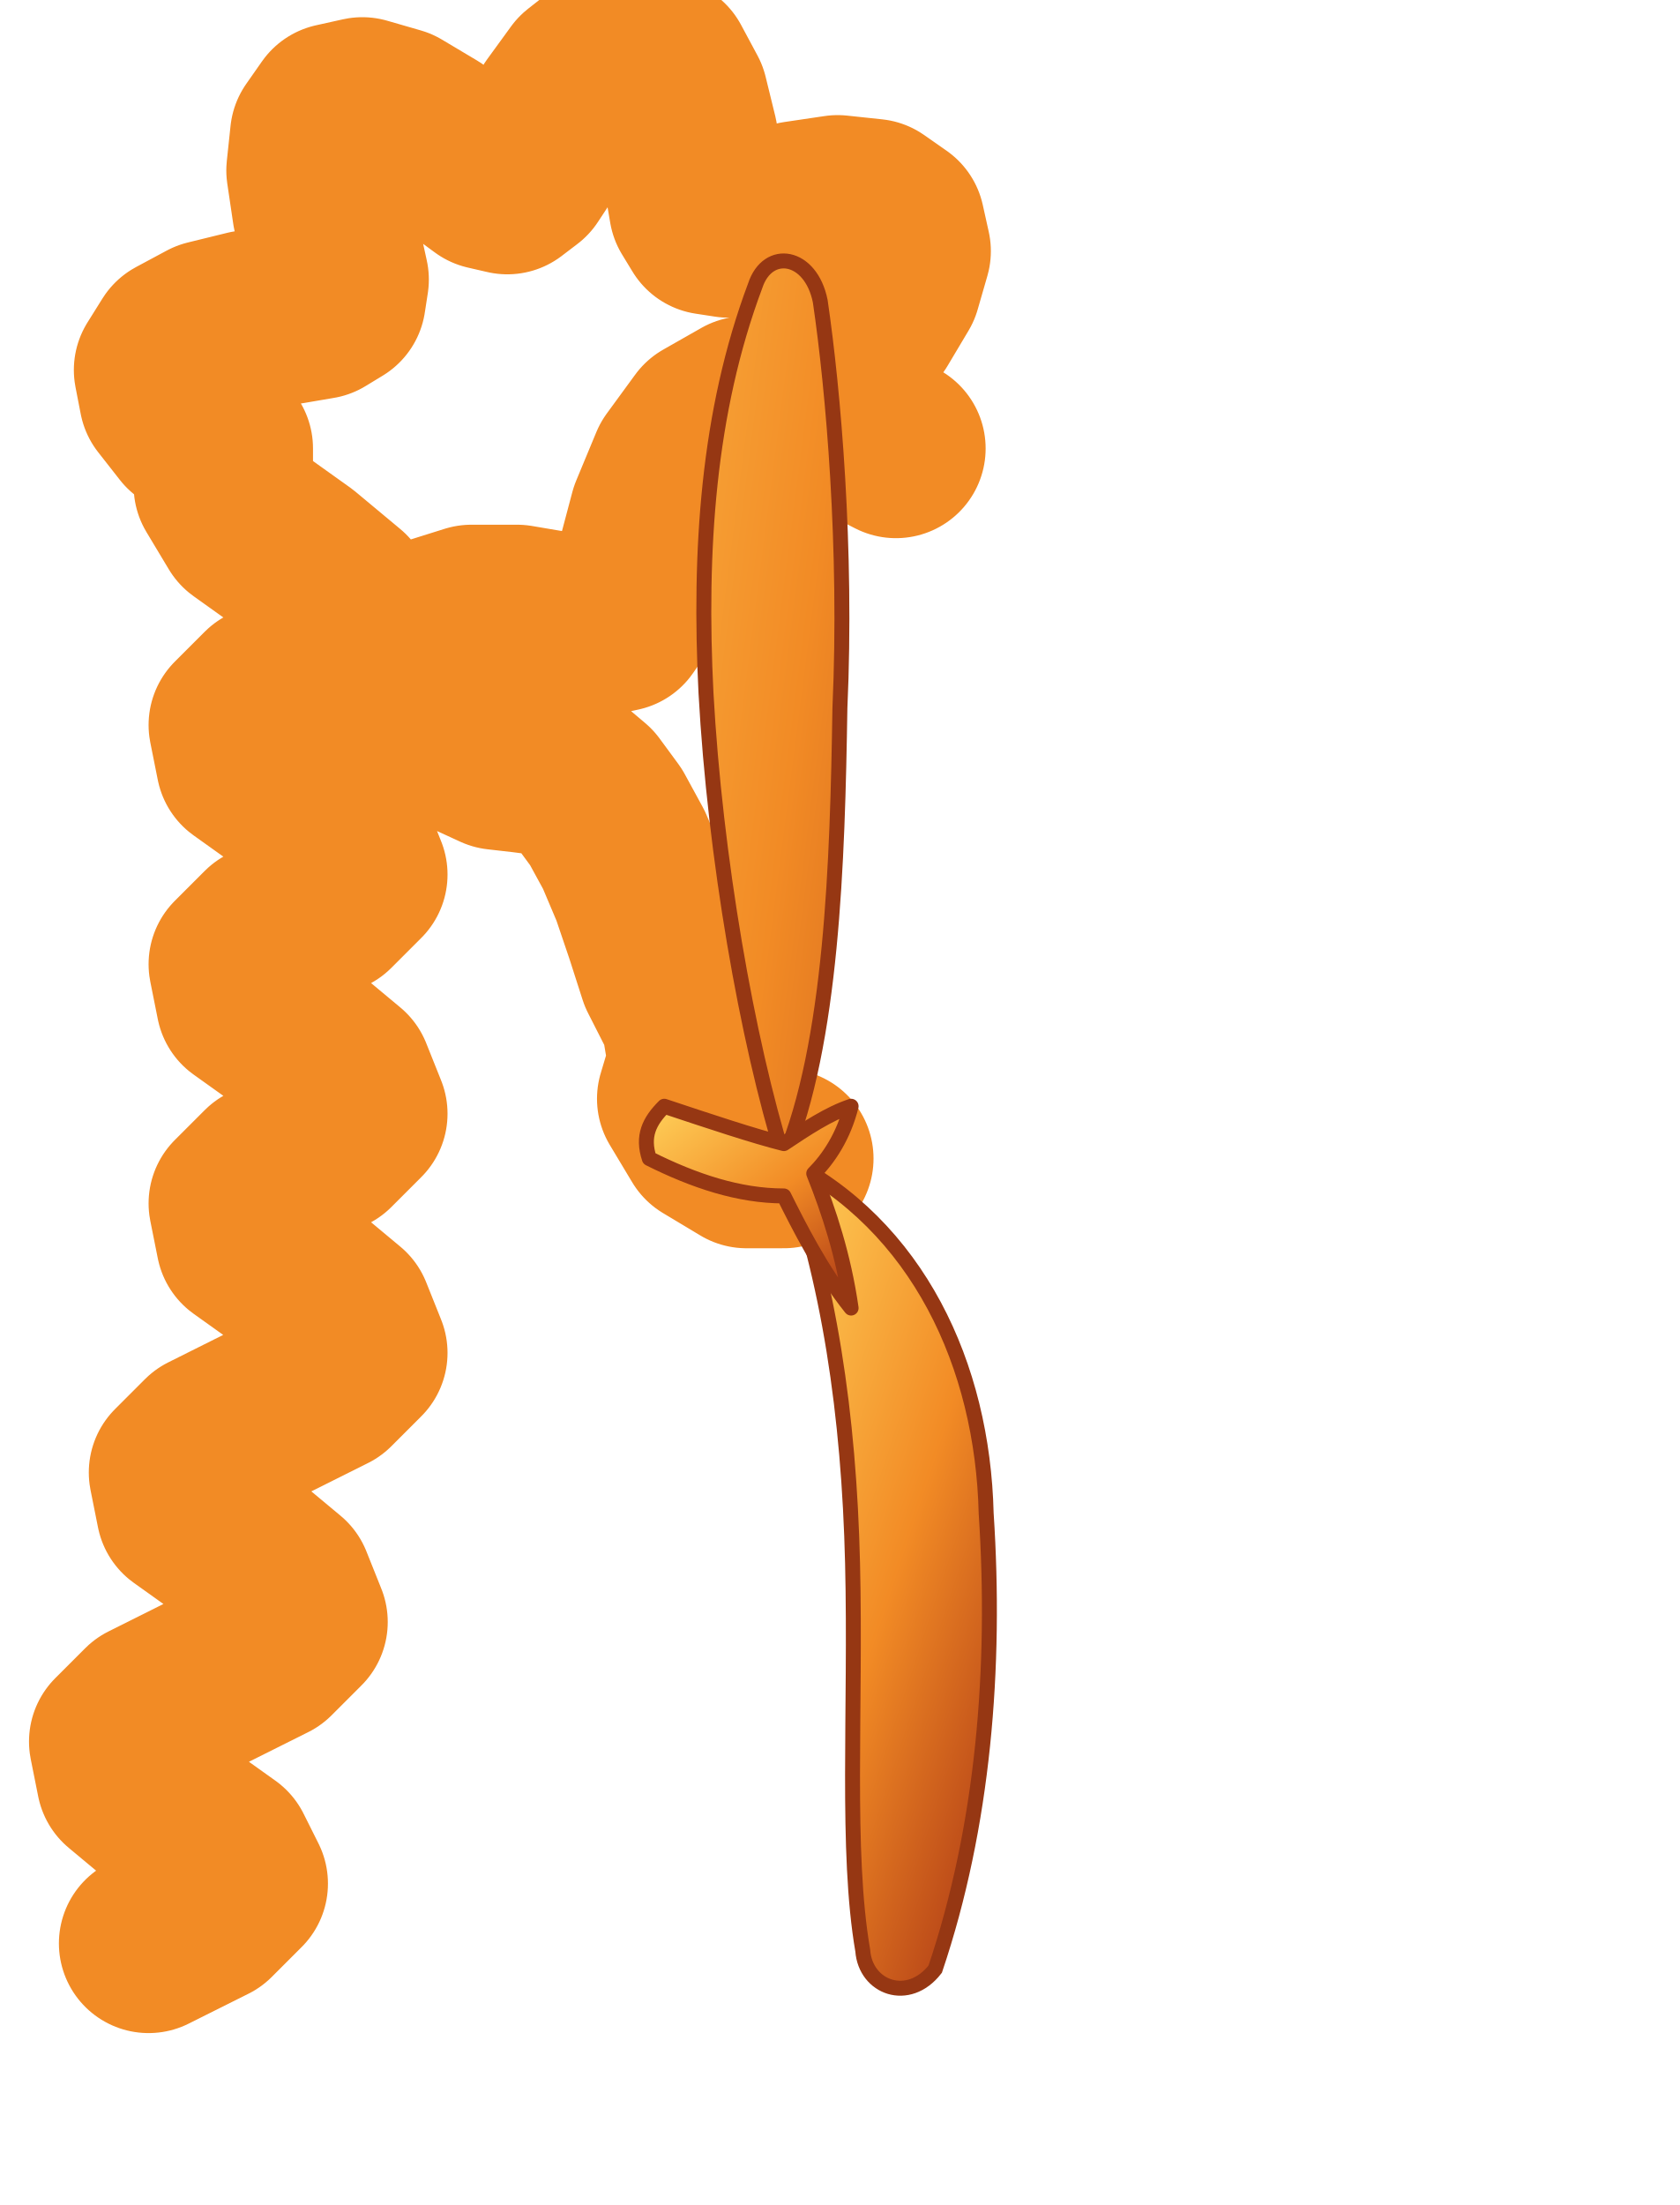
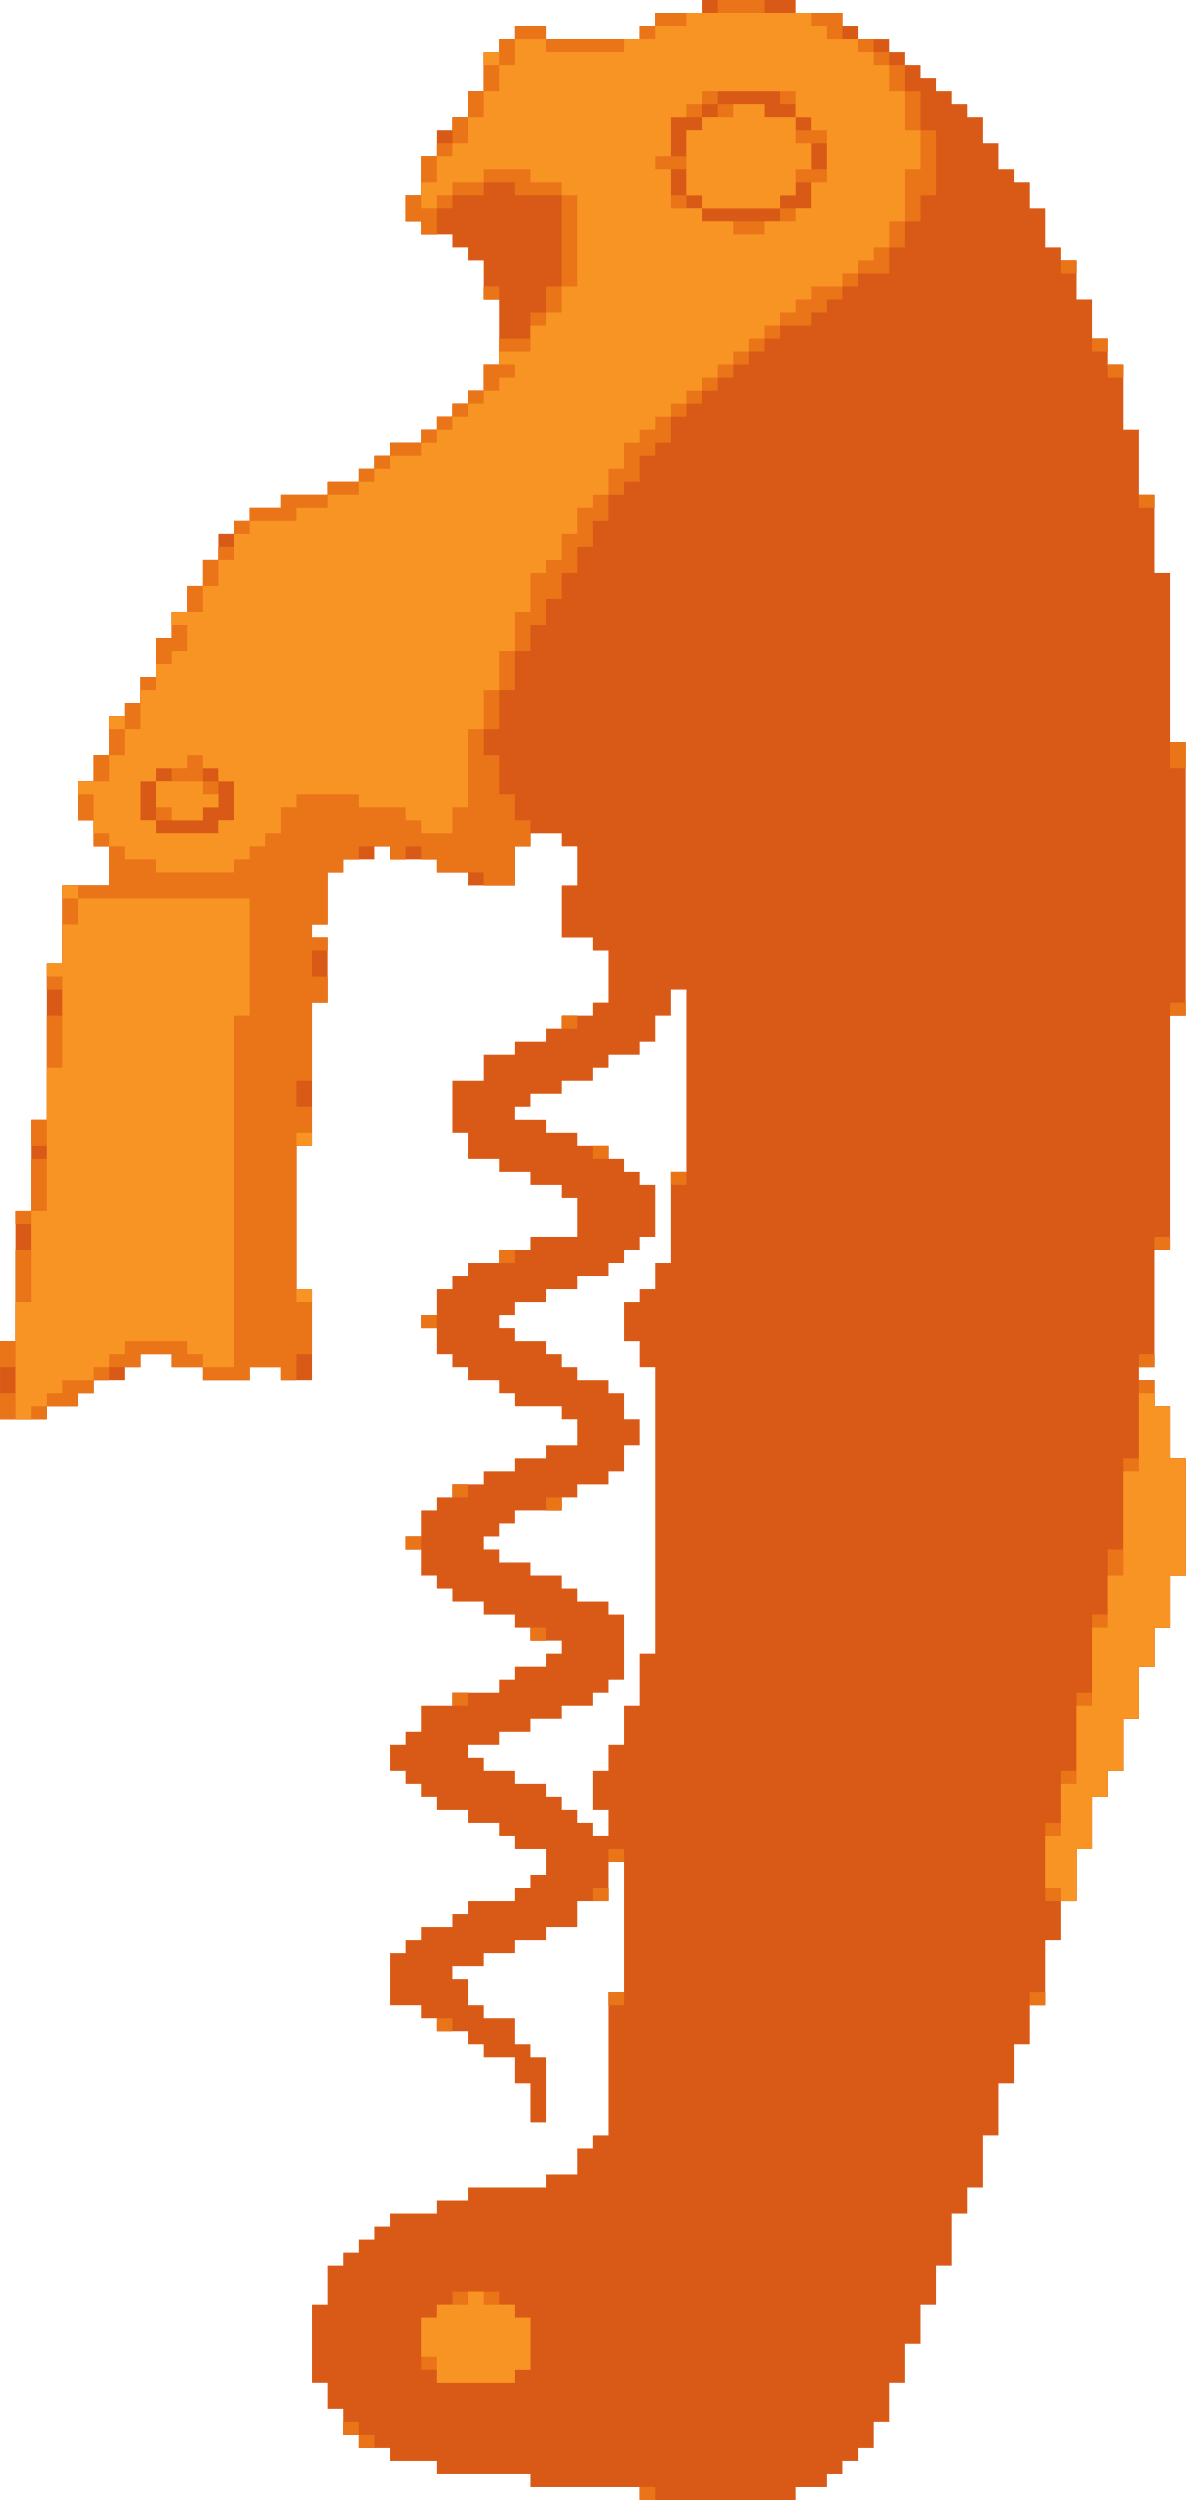
- <svg xmlns="http://www.w3.org/2000/svg" width="16mm" height="21mm" viewBox="0 -5 215 295">
-   <defs>
-     <linearGradient id="wire" x1="0" y1="0" x2="1" y2="1">
-       <stop offset="0" stop-color="#ffb13b" />
-       <stop offset=".48" stop-color="#f39a2e" />
-       <stop offset="1" stop-color="#d65f1b" />
-     </linearGradient>
-     <linearGradient id="grip" x1="0" y1="0" x2=".75" y2="1">
-       <stop offset="0" stop-color="#ffd15a" />
-       <stop offset=".58" stop-color="#f28b25" />
-       <stop offset="1" stop-color="#b94718" />
-     </linearGradient>
-   </defs>
-   <polyline fill="none" stroke="#f28b25" stroke-width="24" stroke-linecap="round" stroke-linejoin="round" points="15.0,255.0 23.0,251.0 27.0,247.0 25.0,243.0 18.0,238.0 12.0,233.0 11.0,228.0 15.0,224.0 23.0,220.0 31.0,216.0 35.0,212.0 33.0,207.0 27.0,202.0 20.0,197.0 19.0,192.0 23.0,188.0 31.0,184.0 39.0,180.0 43.0,176.0 41.0,171.0 35.0,166.0 28.0,161.0 27.0,156.0 31.0,152.0 39.0,148.0 43.0,144.0 41.0,139.0 35.0,134.0 28.0,129.0 27.0,124.0 31.0,120.0 39.0,116.0 43.0,112.0 41.0,107.0 35.0,102.0 28.0,97.0 27.0,92.0 31.0,88.0 39.0,84.0 43.0,80.0 41.0,75.0 35.0,70.0 28.0,65.0 25.0,60.0 25.0,55.0 20.6,51.8 17.7,48.1 17.0,44.5 19.0,41.3 23.1,39.1 28.4,37.8 33.7,37.1 37.8,36.4 40.1,35.0 40.5,32.4 39.6,28.3 38.2,23.2 37.4,17.8 37.9,13.1 40.0,10.1 43.6,9.3 48.1,10.6 52.8,13.4 57.0,16.6 60.4,19.1 63.0,19.7 65.1,18.1 67.4,14.6 70.0,10.0 73.2,5.6 76.9,2.7 80.5,2.0 83.7,4.0 85.9,8.1 87.2,13.4 87.9,18.7 88.6,22.8 90.0,25.1 92.6,25.5 96.7,24.6 101.8,23.2 107.2,22.4 111.9,22.9 114.9,25.0 115.7,28.6 114.4,33.1 111.6,37.8 108.4,42.0 105.9,45.4 105.3,48.0 106.9,50.1 110.4,52.4 115.0,55.0 107.8,51.3 101.0,49.1 94.9,49.3 89.8,52.2 86.0,57.4 83.3,63.9 81.6,70.3 80.0,75.3 78.0,78.2 74.8,78.9 70.2,78.2 64.3,77.2 58.2,77.2 53.1,78.8 50.2,82.2 50.3,86.7 53.2,91.2 58.0,95.0 61.7,96.7 65.2,97.1 68.3,97.5 71.1,98.7 73.7,100.9 76.2,104.3 78.6,108.7 80.8,113.9 82.7,119.5 84.5,125.1 87.5,131.0 88.5,137.0 87.0,142.0 90.0,147.0 95.0,150.0 100.0,150.0" />
-   <path transform="rotate(-50 100 150)" fill="url(#grip)" stroke="#963713" stroke-width="2" d="M100 150 C116 145 135 130 151 117 C168 104 183 89 191 80 C195 75 192 70 187 72 C170 78 155 89 141 102 C125 117 109 136 100 150 Z" />
-   <path fill="url(#grip)" stroke="#963713" stroke-width="2" d="M100.114 150 C106.059 166.109 108.721 184.397 109.194 204.138 C109.667 223.88 108.263 242.638 110.559 255.97 C110.925 260.927 116.659 263.062 120.255 258.447 C126.715 239.303 128.431 218.109 127.072 197.47 C126.599 177.729 117.995 158.928 100.114 150 Z" />
-   <path fill="url(#grip)" stroke="#963713" stroke-width="2" stroke-linejoin="round" d="M84 143 C90 145 96 147 100 148 C103 146 106 144 109 143 C108 147 106 150 104 152 C106 157 108 163 109 170 C105 165 102 159 100 155 C94 155 88 153 82 150 C81 147 82 145 84 143 Z" />
+ <svg xmlns="http://www.w3.org/2000/svg" width="9.96mm" height="21mm" viewBox="0 -5 129 272">
+   <g transform="translate(0 -5) scale(1.697368 1.416667)">
+     <g transform="translate(76 192) rotate(180)">
+       <path fill="#d95a16" d="M25 0H35V1H25Z M23 1H42V2H23Z M22 2H48V3H22Z M21 3H51V4H21Z M20 4H53V5H20Z M20 5H54V6H20Z M19 6H54V7H19Z M19 7H55V9H19Z M18 9H56V12H18Z M17 12H56V15H17Z M16 15H55V18H16Z M15 18H54V19H15Z M15 19H53V20H15Z M15 20H52V21H15Z M15 21H51V22H15Z M14 22H48V23H14Z M14 23H46V24H14Z M13 24H41V25H13Z M13 25H39V27H13Z M13 27H38V28H13Z M12 28H37V32H12Z M41 29H42V32H41Z M41 32H43V34H41Z M11 32H37V35H11Z M42 34H45V35H42Z M43 35H46V36H43Z M43 36H48V37H43Z M10 35H37V38H10Z M45 37H49V38H45Z M9 38H37V39H9Z M46 38H51V40H46Z M47 40H51V41H47Z M45 41H51V42H45Z M9 39H36V43H9Z M43 42H50V43H43Z M41 43H49V44H41Z M39 44H47V45H39Z M8 43H36V46H8Z M39 45H46V46H39Z M37 46H43V47H37Z M37 47H42V48H37Z M7 46H36V49H7Z M37 48H41V49H37Z M7 49H41V50H7Z M6 50H43V51H6Z M38 51H44V52H38Z M6 51H37V53H6Z M39 52H46V53H39Z M40 53H48V54H40Z M6 53H38V54H6Z M41 54H49V55H41Z M5 54H38V56H5Z M43 55H50V56H43Z M45 56H51V57H45Z M4 56H37V58H4Z M46 57H51V58H46Z M44 58H50V59H44Z M4 58H36V60H4Z M42 59H49V60H42Z M40 60H49V61H40Z M3 60H36V61H3Z M38 61H47V62H38Z M37 62H44V63H37Z M3 61H35V64H3Z M36 63H43V64H36Z M36 64H41V65H36Z M2 64H35V65H2Z M36 65H40V66H36Z M2 65H34V67H2Z M36 66H42V67H36Z M36 67H43V68H36Z M37 68H45V69H37Z M39 69H47V70H39Z M1 67H34V71H1Z M40 70H48V71H40Z M42 71H49V72H42Z M44 72H49V73H44Z M45 73H50V74H45Z M44 74H49V75H44Z M43 75H49V76H43Z M40 76H48V77H40Z M39 77H47V78H39Z M37 78H45V79H37Z M0 71H34V80H0Z M36 79H43V80H36Z M36 80H41V81H36Z M35 81H39V83H35Z M1 80H34V84H1Z M36 83H40V84H36Z M73 83H76V84H73Z M71 84H76V85H71Z M36 84H43V85H36Z M2 84H34V86H2Z M70 85H76V86H70Z M37 85H44V86H37Z M60 86H63V87H60Z M56 86H58V87H56Z M39 86H46V87H39Z M68 86H76V87H68Z M3 86H34V87H3Z M56 87H65V88H56Z M67 87H76V88H67Z M40 87H47V88H40Z M2 87H35V89H2Z M41 88H48V89H41Z M56 88H76V89H56Z M43 89H48V90H43Z M44 90H49V91H44Z M2 89H36V92H2Z M43 91H48V92H43Z M56 89H75V93H56Z M41 92H48V93H41Z M2 92H35V93H2Z M39 93H47V94H39Z M2 93H34V95H2Z M37 94H46V95H37Z M2 95H33V96H2Z M36 95H44V96H36Z M35 96H42V97H35Z M57 93H75V99H57Z M34 97H39V100H34Z M34 100H40V101H34Z M1 96H33V102H1Z M35 101H42V102H35Z M36 102H44V103H36Z M57 99H74V104H57Z M37 103H46V104H37Z M39 104H46V105H39Z M56 104H74V106H56Z M41 105H47V106H41Z M43 106H47V107H43Z M42 107H47V108H42Z M40 108H47V109H40Z M38 109H45V110H38Z M37 110H45V111H37Z M35 111H43V112H35Z M34 112H41V113H34Z M1 102H32V114H1Z M34 113H40V114H34Z M56 106H73V115H56Z M33 114H38V115H33Z M0 114H32V116H0Z M33 115H37V116H33Z M55 115H73V118H55Z M0 116H37V119H0Z M55 118H72V120H55Z M0 119H38V120H0Z M56 120H72V121H56Z M0 120H40V124H0Z M55 121H72V124H55Z M55 124H69V125H55Z M43 124H46V125H43Z M43 125H48V126H43Z M54 125H69V126H54Z M0 124H39V127H0Z M52 126H69V127H52Z M43 126H51V127H43Z M0 127H40V128H0Z M42 127H70V128H42Z M0 128H70V129H0Z M0 129H71V132H0Z M0 132H70V134H0Z M0 134H69V135H0Z M1 135H69V137H1Z M1 137H68V138H1Z M1 138H67V140H1Z M1 140H66V143H1Z M1 143H65V145H1Z M1 145H64V147H1Z M1 147H63V148H1Z M2 148H63V149H2Z M2 149H62V151H2Z M2 151H61V152H2Z M2 152H60V153H2Z M2 153H58V154H2Z M3 154H55V155H3Z M3 155H53V156H3Z M3 156H52V157H3Z M3 157H51V158H3Z M3 158H49V159H3Z M4 159H48V160H4Z M4 160H47V161H4Z M4 161H46V162H4Z M4 162H45V164H4Z M5 164H44V166H5Z M6 166H44V169H6Z M7 169H45V172H7Z M8 172H46V173H8Z M9 173H47V174H9Z M9 174H49V175H9Z M9 175H50V176H9Z M10 176H50V177H10Z M10 177H49V178H10Z M11 178H49V179H11Z M12 179H49V180H12Z M12 180H48V181H12Z M13 181H48V182H13Z M13 182H47V183H13Z M14 183H46V184H14Z M15 184H46V185H15Z M16 185H45V186H16Z M17 186H45V187H17Z M18 187H45V188H18Z M19 188H44V189H19Z M41 189H43V190H41Z M21 189H35V190H21Z M22 190H34V191H22Z M25 191H31V192H25Z" />
+       <path fill="#ea7418" d="M34 0H35V1H34Z M52 4H53V5H52Z M53 5H54V6H53Z M43 9H48V10H43Z M42 10H49V14H42Z M43 14H48V15H43Z M44 15H47V16H44Z M47 36H48V37H47Z M9 38H10V39H9Z M36 38H37V39H36Z M37 46H38V47H37Z M7 46H9V50H7Z M36 49H37V50H36Z M6 50H9V52H6Z M6 52H8V54H6Z M5 54H8V56H5Z M4 56H7V60H4Z M3 60H7V62H3Z M46 61H47V62H46Z M3 62H6V64H3Z M2 64H6V67H2Z M41 66H42V67H41Z M1 67H6V68H1Z M1 68H5V71H1Z M0 71H5V73H0Z M49 73H50V74H49Z M40 76H41V77H40Z M46 77H47V78H46Z M0 73H4V80H0Z M1 80H3V84H1Z M73 83H76V84H73Z M71 84H76V85H71Z M2 84H3V86H2Z M70 85H75V86H70Z M60 86H63V87H60Z M57 86H58V87H57Z M69 86H75V87H69Z M2 87H3V88H2Z M67 87H76V88H67Z M57 87H65V88H57Z M56 88H76V89H56Z M48 90H49V91H48Z M56 89H75V93H56Z M57 93H75V96H57Z M43 95H44V96H43Z M1 96H2V97H1Z M57 96H74V98H57Z M57 98H75V99H57Z M32 101H33V102H32Z M57 99H74V103H57Z M37 103H38V104H37Z M57 103H73V104H57Z M56 104H74V106H56Z M56 106H73V107H56Z M57 107H73V109H57Z M56 109H73V114H56Z M39 113H40V114H39Z M0 114H1V115H0Z M56 114H72V115H56Z M55 115H72V116H55Z M55 116H73V117H55Z M56 117H73V118H56Z M56 118H72V119H56Z M55 119H72V120H55Z M56 120H72V121H56Z M55 121H72V124H55Z M55 124H69V125H55Z M43 124H45V125H43Z M43 125H48V126H43Z M54 125H69V126H54Z M43 126H49V127H43Z M50 126H51V127H50Z M53 126H69V127H53Z M42 127H70V128H42Z M42 128H62V129H42Z M66 128H70V129H66Z M63 129H66V130H63Z M43 129H61V131H43Z M67 129H71V132H67Z M62 130H66V132H62Z M44 131H61V132H44Z M44 132H62V133H44Z M66 132H70V133H66Z M63 132H65V133H63Z M44 133H70V134H44Z M0 133H1V135H0Z M45 134H69V136H45Z M44 136H69V137H44Z M44 137H68V138H44Z M44 138H67V139H44Z M43 139H67V140H43Z M43 140H66V142H43Z M42 142H66V143H42Z M42 143H65V144H42Z M41 144H65V145H41Z M41 145H64V146H41Z M40 146H64V147H40Z M40 147H63V148H40Z M39 148H63V149H39Z M39 149H62V150H39Z M38 150H61V152H38Z M37 152H60V153H37Z M2 153H3V154H2Z M37 153H58V154H37Z M36 154H55V155H36Z M35 155H53V156H35Z M35 156H52V157H35Z M34 157H51V158H34Z M33 158H49V159H33Z M33 159H48V160H33Z M32 160H47V161H32Z M31 161H46V162H31Z M30 162H45V163H30Z M4 163H5V164H4Z M29 163H45V164H29Z M28 164H44V165H28Z M27 165H44V166H27Z M5 165H6V166H5Z M26 166H42V167H26Z M24 167H42V168H24Z M23 168H41V169H23Z M22 169H41V170H22Z M44 169H45V170H44Z M21 170H40V171H21Z M7 171H8V172H7Z M19 171H40V173H19Z M18 173H40V175H18Z M48 174H49V175H48Z M48 175H50V176H48Z M31 175H40V176H31Z M17 175H26V176H17Z M17 176H24V177H17Z M32 176H40V177H32Z M26 176H31V177H26Z M47 176H50V177H47Z M16 177H24V178H16Z M45 177H49V178H45Z M33 177H43V178H33Z M25 177H32V178H25Z M16 178H32V179H16Z M33 178H49V179H33Z M24 179H49V180H24Z M16 179H23V181H16Z M24 180H32V181H24Z M33 180H48V181H33Z M16 181H32V182H16Z M33 181H47V183H33Z M17 182H24V183H17Z M25 182H31V183H25Z M27 183H30V184H27Z M31 183H46V184H31Z M17 183H25V184H17Z M17 184H26V185H17Z M30 184H46V185H30Z M18 185H45V187H18Z M19 187H45V188H19Z M20 188H44V189H20Z M22 189H35V190H22Z M41 189H43V190H41Z M22 190H34V191H22Z M27 191H30V192H27Z" />
+       <path fill="#f79424" d="M43 9H48V10H43Z M42 10H48V11H42Z M42 11H49V14H42Z M43 14H48V15H43Z M45 15H46V16H45Z M7 46H8V47H7Z M7 47H9V50H7Z M6 50H9V51H6Z M6 51H8V54H6Z M5 54H8V55H5Z M5 55H7V56H5Z M4 56H7V60H4Z M3 60H7V61H3Z M3 61H6V64H3Z M2 64H6V67H2Z M1 67H5V71H1Z M0 71H4V79H0Z M0 79H3V80H0Z M1 80H3V84H1Z M74 83H75V84H74Z M2 84H3V85H2Z M73 84H75V85H73Z M72 85H75V86H72Z M70 86H75V87H70Z M69 87H75V88H69Z M61 87H63V88H61Z M68 88H75V89H68Z M61 88H64V89H61Z M61 89H75V92H61Z M56 92H57V93H56Z M61 92H74V99H61Z M56 104H57V105H56Z M61 99H73V110H61Z M61 110H72V114H61Z M60 114H72V117H60Z M60 117H73V118H60Z M60 118H72V121H60Z M60 121H71V123H60Z M71 123H72V124H71Z M61 125H66V126H61Z M60 126H68V127H60Z M59 127H69V128H59Z M58 128H62V129H58Z M66 128H70V129H66Z M47 128H49V129H47Z M58 129H61V130H58Z M63 129H65V130H63Z M47 129H50V130H47Z M67 129H70V131H67Z M46 130H53V131H46Z M62 130H66V131H62Z M57 130H61V131H57Z M67 131H71V132H67Z M46 131H61V132H46Z M63 131H66V132H63Z M66 132H69V133H66Z M46 132H62V133H46Z M46 133H63V134H46Z M64 133H69V134H64Z M46 134H68V136H46Z M68 136H69V137H68Z M45 136H67V139H45Z M44 139H66V141H44Z M44 141H65V142H44Z M43 142H64V144H43Z M43 144H65V145H43Z M42 145H63V147H42Z M42 147H62V148H42Z M41 148H62V149H41Z M40 149H61V151H40Z M39 151H60V152H39Z M39 152H57V153H39Z M38 153H55V154H38Z M37 154H53V155H37Z M37 155H52V156H37Z M36 156H51V157H36Z M36 157H49V158H36Z M35 158H48V159H35Z M34 159H47V160H34Z M33 160H46V161H33Z M32 161H45V162H32Z M31 162H44V163H31Z M30 163H43V164H30Z M29 164H44V165H29Z M28 165H42V166H28Z M27 166H42V167H27Z M26 167H41V168H26Z M25 168H40V169H25Z M24 169H40V170H24Z M22 170H39V171H22Z M21 171H39V172H21Z M20 172H39V173H20Z M19 173H39V174H19Z M29 174H39V175H29Z M19 174H27V175H19Z M31 175H39V176H31Z M18 175H25V176H18Z M48 176H49V177H48Z M26 176H31V177H26Z M33 176H39V177H33Z M18 176H24V178H18Z M47 177H49V178H47Z M33 177H40V178H33Z M25 177H32V179H25Z M33 178H42V179H33Z M18 178H23V179H18Z M45 178H48V179H45Z M34 179H48V180H34Z M24 179H32V181H24Z M33 180H47V181H33Z M17 179H23V182H17Z M25 181H32V182H25Z M33 181H46V183H33Z M18 182H24V183H18Z M25 182H31V183H25Z M27 183H29V184H27Z M32 183H45V184H32Z M18 183H25V185H18Z M31 184H45V185H31Z M19 185H44V187H19Z M44 187H45V188H44Z M20 187H43V188H20Z M21 188H36V189H21Z M41 188H43V189H41Z M23 189H34V190H23Z M24 190H32V191H24Z" />
+     </g>
+   </g>
</svg>
